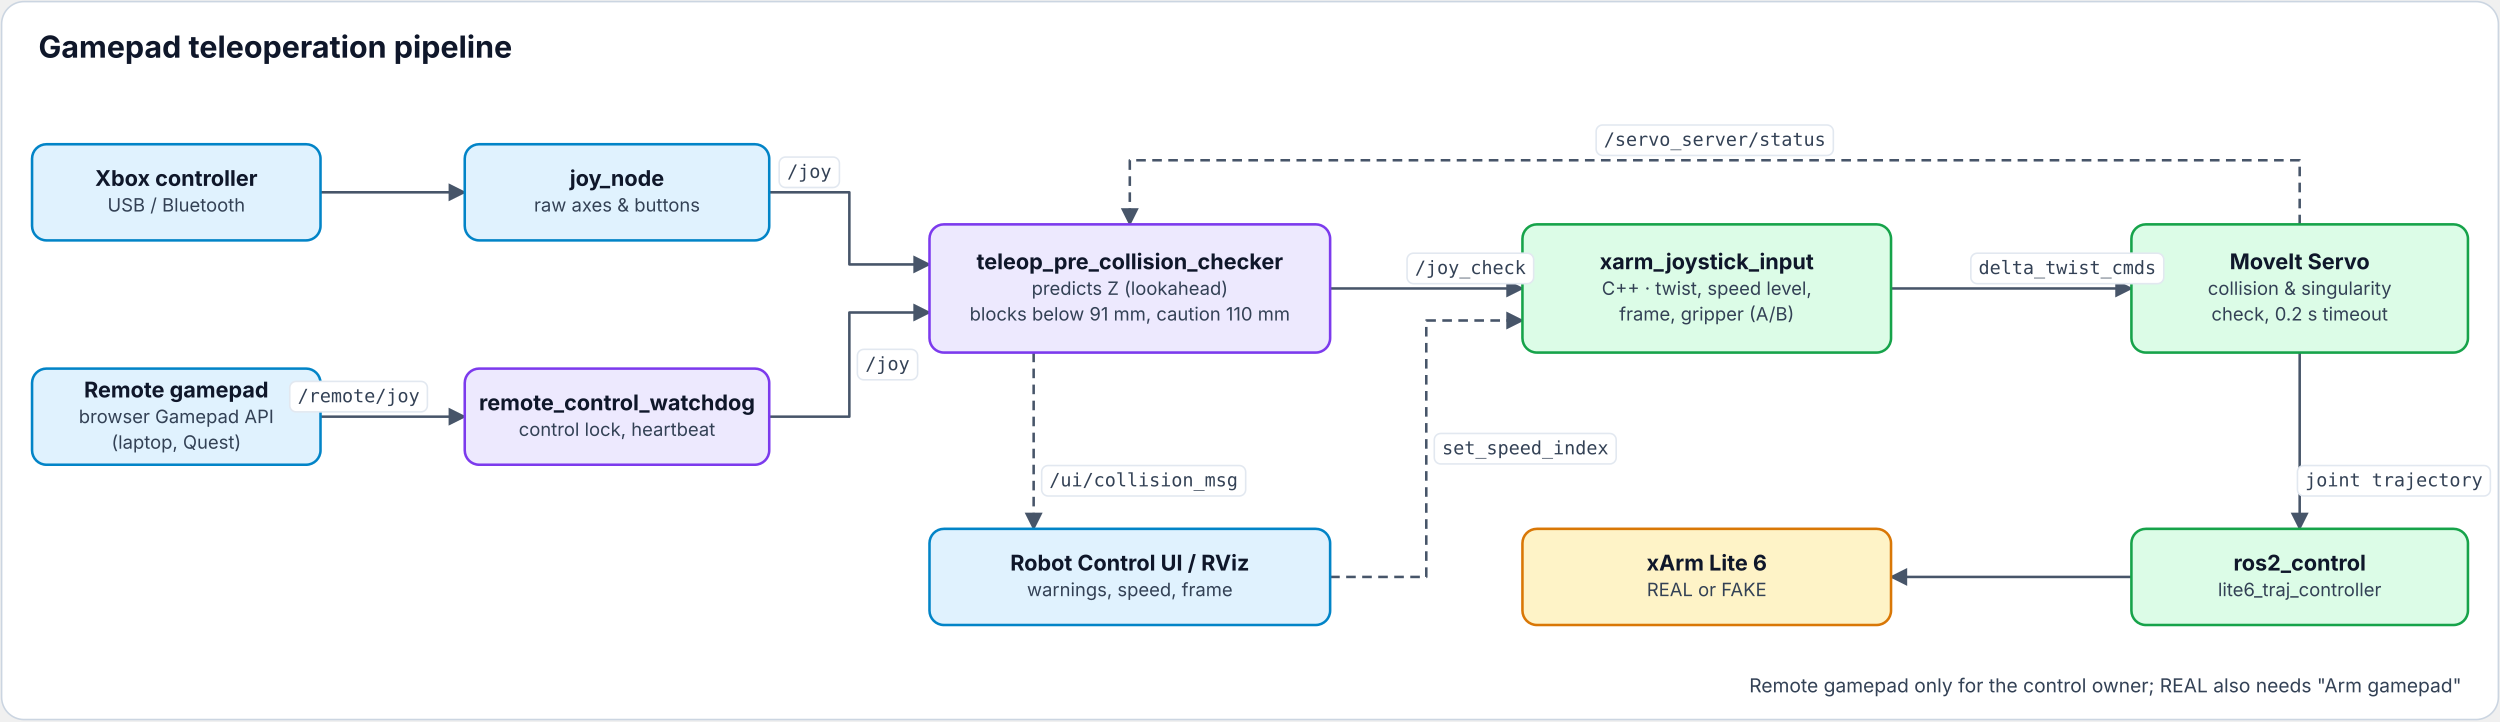
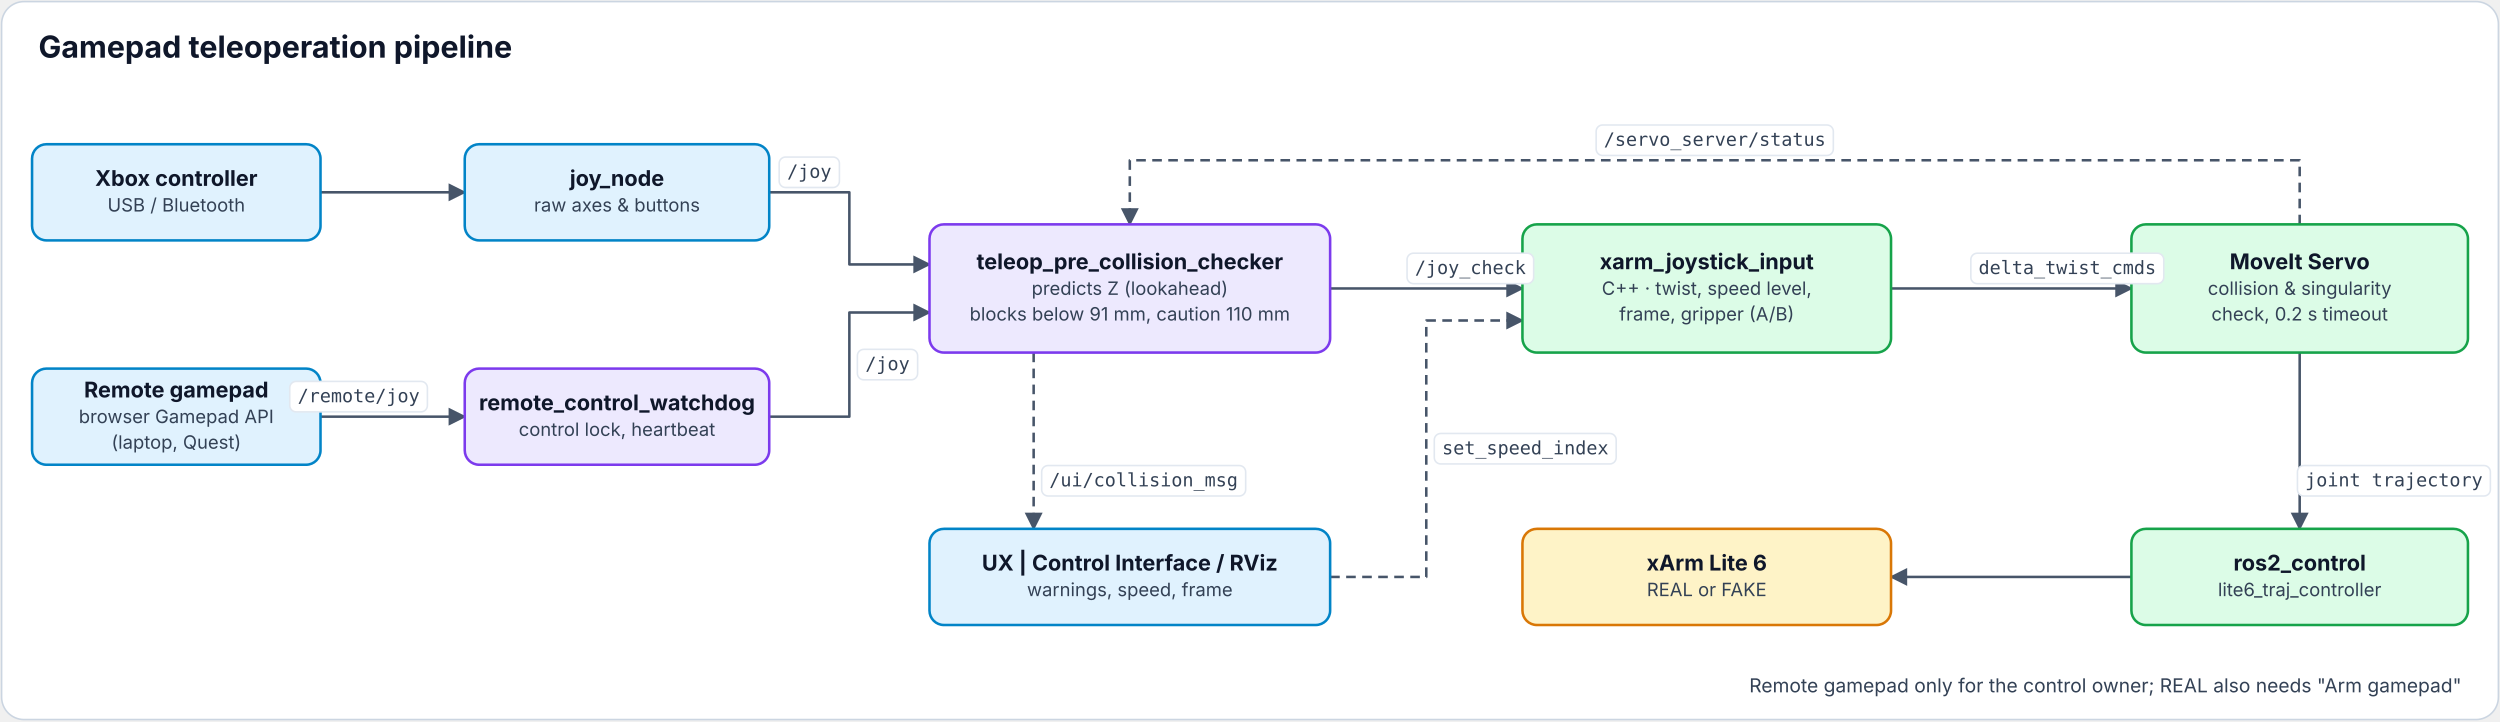
<svg xmlns="http://www.w3.org/2000/svg" viewBox="0 0 1560 450" width="1560" height="450" role="img" aria-label="Gamepad teleoperation pipeline">
  <defs>
    <marker id="a" viewBox="0 0 10 10" refX="9" refY="5" markerWidth="7" markerHeight="7" orient="auto-start-reverse">
      <path d="M0,0 L10,5 L0,10 z" fill="#475569" />
    </marker>
  </defs>
  <rect x="1" y="1" width="1558" height="448" rx="14" fill="#ffffff" stroke="#cbd5e1" />
  <text x="24" y="36" font-family="Inter, Segoe UI, Helvetica, Arial, sans-serif" font-size="19" font-weight="700" fill="#0f172a">Gamepad teleoperation pipeline</text>
  <path d="M200.0,120.0 L247.5,120.0 L290.0,120.0" fill="none" stroke="#475569" stroke-width="1.6" stroke-linejoin="round" marker-end="url(#a)" />
  <path d="M480.0,120.0 L530.0,120.0 L530.0,165.0 L580.0,165.0" fill="none" stroke="#475569" stroke-width="1.6" stroke-linejoin="round" marker-end="url(#a)" />
  <path d="M200.0,260.0 L247.5,260.0 L290.0,260.0" fill="none" stroke="#475569" stroke-width="1.6" stroke-linejoin="round" marker-end="url(#a)" />
  <path d="M480.0,260.0 L530.0,260.0 L530.0,195.0 L580.0,195.0" fill="none" stroke="#475569" stroke-width="1.6" stroke-linejoin="round" marker-end="url(#a)" />
  <path d="M830.0,180.0 L885.0,180.0 L950.0,180.0" fill="none" stroke="#475569" stroke-width="1.6" stroke-linejoin="round" marker-end="url(#a)" />
  <path d="M1180.0,180.0 L1250.0,180.0 L1330.0,180.0" fill="none" stroke="#475569" stroke-width="1.6" stroke-linejoin="round" marker-end="url(#a)" />
  <path d="M1435.0,220.0 L1435.0,270.0 L1435.0,330.0" fill="none" stroke="#475569" stroke-width="1.6" stroke-linejoin="round" marker-end="url(#a)" />
  <path d="M1330.0,360.0 L1250.0,360.0 L1180.0,360.0" fill="none" stroke="#475569" stroke-width="1.6" stroke-linejoin="round" marker-end="url(#a)" />
  <path d="M1435.0,140.0 L1435.0,100.0 L705.0,100.0 L705.0,140.0" fill="none" stroke="#475569" stroke-width="1.6" stroke-linejoin="round" stroke-dasharray="6 4" marker-end="url(#a)" />
  <path d="M645.0,220.0 L645.0,270.0 L645.0,330.0" fill="none" stroke="#475569" stroke-width="1.6" stroke-linejoin="round" stroke-dasharray="6 4" marker-end="url(#a)" />
  <path d="M830.0,360.0 L890.0,360.0 L890.0,200.0 L950.0,200.0" fill="none" stroke="#475569" stroke-width="1.6" stroke-linejoin="round" stroke-dasharray="6 4" marker-end="url(#a)" />
  <rect x="20" y="90" width="180" height="60" rx="9" fill="#e0f2fe" stroke="#0284c7" stroke-width="1.6" />
  <text x="110.0" y="116.0" font-family="Inter, Segoe UI, Helvetica, Arial, sans-serif" font-size="13.5" font-weight="700" text-anchor="middle" fill="#0f172a">Xbox controller</text>
  <text x="110.0" y="132.0" font-family="Inter, Segoe UI, Helvetica, Arial, sans-serif" font-size="11.5" text-anchor="middle" fill="#334155">USB / Bluetooth</text>
  <rect x="20" y="230" width="180" height="60" rx="9" fill="#e0f2fe" stroke="#0284c7" stroke-width="1.6" />
  <text x="110.0" y="248.0" font-family="Inter, Segoe UI, Helvetica, Arial, sans-serif" font-size="13.5" font-weight="700" text-anchor="middle" fill="#0f172a">Remote gamepad</text>
  <text x="110.0" y="264.0" font-family="Inter, Segoe UI, Helvetica, Arial, sans-serif" font-size="11.5" text-anchor="middle" fill="#334155">browser Gamepad API</text>
  <text x="110.0" y="280.0" font-family="Inter, Segoe UI, Helvetica, Arial, sans-serif" font-size="11.5" text-anchor="middle" fill="#334155">(laptop, Quest)</text>
  <rect x="290" y="90" width="190" height="60" rx="9" fill="#e0f2fe" stroke="#0284c7" stroke-width="1.6" />
  <text x="385.0" y="116.0" font-family="Inter, Segoe UI, Helvetica, Arial, sans-serif" font-size="13.5" font-weight="700" text-anchor="middle" fill="#0f172a">joy_node</text>
  <text x="385.0" y="132.0" font-family="Inter, Segoe UI, Helvetica, Arial, sans-serif" font-size="11.5" text-anchor="middle" fill="#334155">raw axes &amp; buttons</text>
  <rect x="290" y="230" width="190" height="60" rx="9" fill="#ede9fe" stroke="#7c3aed" stroke-width="1.6" />
  <text x="385.0" y="256.0" font-family="Inter, Segoe UI, Helvetica, Arial, sans-serif" font-size="13.5" font-weight="700" text-anchor="middle" fill="#0f172a">remote_control_watchdog</text>
  <text x="385.0" y="272.0" font-family="Inter, Segoe UI, Helvetica, Arial, sans-serif" font-size="11.5" text-anchor="middle" fill="#334155">control lock, heartbeat</text>
  <rect x="580" y="140" width="250" height="80" rx="9" fill="#ede9fe" stroke="#7c3aed" stroke-width="1.6" />
  <text x="705.0" y="168.0" font-family="Inter, Segoe UI, Helvetica, Arial, sans-serif" font-size="13.5" font-weight="700" text-anchor="middle" fill="#0f172a">teleop_pre_collision_checker</text>
  <text x="705.0" y="184.0" font-family="Inter, Segoe UI, Helvetica, Arial, sans-serif" font-size="11.5" text-anchor="middle" fill="#334155">predicts Z (lookahead)</text>
  <text x="705.0" y="200.0" font-family="Inter, Segoe UI, Helvetica, Arial, sans-serif" font-size="11.5" text-anchor="middle" fill="#334155">blocks below 91 mm, caution 110 mm</text>
  <rect x="950" y="140" width="230" height="80" rx="9" fill="#dcfce7" stroke="#16a34a" stroke-width="1.6" />
  <text x="1065.0" y="168.0" font-family="Inter, Segoe UI, Helvetica, Arial, sans-serif" font-size="13.5" font-weight="700" text-anchor="middle" fill="#0f172a">xarm_joystick_input</text>
  <text x="1065.0" y="184.0" font-family="Inter, Segoe UI, Helvetica, Arial, sans-serif" font-size="11.5" text-anchor="middle" fill="#334155">C++ · twist, speed level,</text>
  <text x="1065.0" y="200.0" font-family="Inter, Segoe UI, Helvetica, Arial, sans-serif" font-size="11.5" text-anchor="middle" fill="#334155">frame, gripper (A/B)</text>
  <rect x="1330" y="140" width="210" height="80" rx="9" fill="#dcfce7" stroke="#16a34a" stroke-width="1.6" />
  <text x="1435.0" y="168.0" font-family="Inter, Segoe UI, Helvetica, Arial, sans-serif" font-size="13.5" font-weight="700" text-anchor="middle" fill="#0f172a">MoveIt Servo</text>
  <text x="1435.0" y="184.0" font-family="Inter, Segoe UI, Helvetica, Arial, sans-serif" font-size="11.5" text-anchor="middle" fill="#334155">collision &amp; singularity</text>
  <text x="1435.0" y="200.0" font-family="Inter, Segoe UI, Helvetica, Arial, sans-serif" font-size="11.5" text-anchor="middle" fill="#334155">check, 0.2 s timeout</text>
  <rect x="1330" y="330" width="210" height="60" rx="9" fill="#dcfce7" stroke="#16a34a" stroke-width="1.6" />
  <text x="1435.0" y="356.0" font-family="Inter, Segoe UI, Helvetica, Arial, sans-serif" font-size="13.5" font-weight="700" text-anchor="middle" fill="#0f172a">ros2_control</text>
  <text x="1435.0" y="372.0" font-family="Inter, Segoe UI, Helvetica, Arial, sans-serif" font-size="11.5" text-anchor="middle" fill="#334155">lite6_traj_controller</text>
  <rect x="950" y="330" width="230" height="60" rx="9" fill="#fef3c7" stroke="#d97706" stroke-width="1.6" />
  <text x="1065.0" y="356.0" font-family="Inter, Segoe UI, Helvetica, Arial, sans-serif" font-size="13.5" font-weight="700" text-anchor="middle" fill="#0f172a">xArm Lite 6</text>
  <text x="1065.0" y="372.0" font-family="Inter, Segoe UI, Helvetica, Arial, sans-serif" font-size="11.5" text-anchor="middle" fill="#334155">REAL or FAKE</text>
  <rect x="580" y="330" width="250" height="60" rx="9" fill="#e0f2fe" stroke="#0284c7" stroke-width="1.6" />
-   <text x="705.0" y="356.0" font-family="Inter, Segoe UI, Helvetica, Arial, sans-serif" font-size="13.5" font-weight="700" text-anchor="middle" fill="#0f172a">Robot Control UI / RViz</text>
+   <text x="705.0" y="356.0" font-family="Inter, Segoe UI, Helvetica, Arial, sans-serif" font-size="13.5" font-weight="700" text-anchor="middle" fill="#0f172a">UX | Control Interface / RViz</text>
  <text x="705.0" y="372.0" font-family="Inter, Segoe UI, Helvetica, Arial, sans-serif" font-size="11.5" text-anchor="middle" fill="#334155">warnings, speed, frame</text>
  <rect x="486.2" y="98.0" width="37.6" height="19" rx="4" fill="#ffffff" stroke="#e2e8f0" />
  <text x="505.0" y="111.0" font-family="JetBrains Mono, Consolas, monospace" font-size="11.5" text-anchor="middle" fill="#334155">/joy</text>
  <rect x="180.8" y="238.0" width="85.9" height="19" rx="4" fill="#ffffff" stroke="#e2e8f0" />
  <text x="223.8" y="251.0" font-family="JetBrains Mono, Consolas, monospace" font-size="11.5" text-anchor="middle" fill="#334155">/remote/joy</text>
  <rect x="535.0" y="218.0" width="37.6" height="19" rx="4" fill="#ffffff" stroke="#e2e8f0" />
  <text x="553.8" y="231.0" font-family="JetBrains Mono, Consolas, monospace" font-size="11.5" text-anchor="middle" fill="#334155">/joy</text>
  <rect x="878.0" y="158.0" width="79.0" height="19" rx="4" fill="#ffffff" stroke="#e2e8f0" />
  <text x="917.5" y="171.0" font-family="JetBrains Mono, Consolas, monospace" font-size="11.5" text-anchor="middle" fill="#334155">/joy_check</text>
  <rect x="1229.8" y="158.0" width="120.4" height="19" rx="4" fill="#ffffff" stroke="#e2e8f0" />
  <text x="1290.0" y="171.0" font-family="JetBrains Mono, Consolas, monospace" font-size="11.5" text-anchor="middle" fill="#334155">delta_twist_cmds</text>
  <rect x="1433.6" y="290.5" width="120.4" height="19" rx="4" fill="#ffffff" stroke="#e2e8f0" />
  <text x="1493.8" y="303.5" font-family="JetBrains Mono, Consolas, monospace" font-size="11.5" text-anchor="middle" fill="#334155">joint trajectory</text>
  <rect x="996.0" y="78.0" width="148.0" height="19" rx="4" fill="#ffffff" stroke="#e2e8f0" />
  <text x="1070.0" y="91.0" font-family="JetBrains Mono, Consolas, monospace" font-size="11.5" text-anchor="middle" fill="#334155">/servo_server/status</text>
  <rect x="650.0" y="290.5" width="127.3" height="19" rx="4" fill="#ffffff" stroke="#e2e8f0" />
  <text x="713.6" y="303.5" font-family="JetBrains Mono, Consolas, monospace" font-size="11.5" text-anchor="middle" fill="#334155">/ui/collision_msg</text>
  <rect x="895.0" y="270.5" width="113.5" height="19" rx="4" fill="#ffffff" stroke="#e2e8f0" />
  <text x="951.8" y="283.5" font-family="JetBrains Mono, Consolas, monospace" font-size="11.5" text-anchor="middle" fill="#334155">set_speed_index</text>
  <text x="1536" y="432" font-family="Inter, Segoe UI, Helvetica, Arial, sans-serif" font-size="12" text-anchor="end" fill="#334155">Remote gamepad only for the control owner; REAL also needs "Arm gamepad"</text>
</svg>
